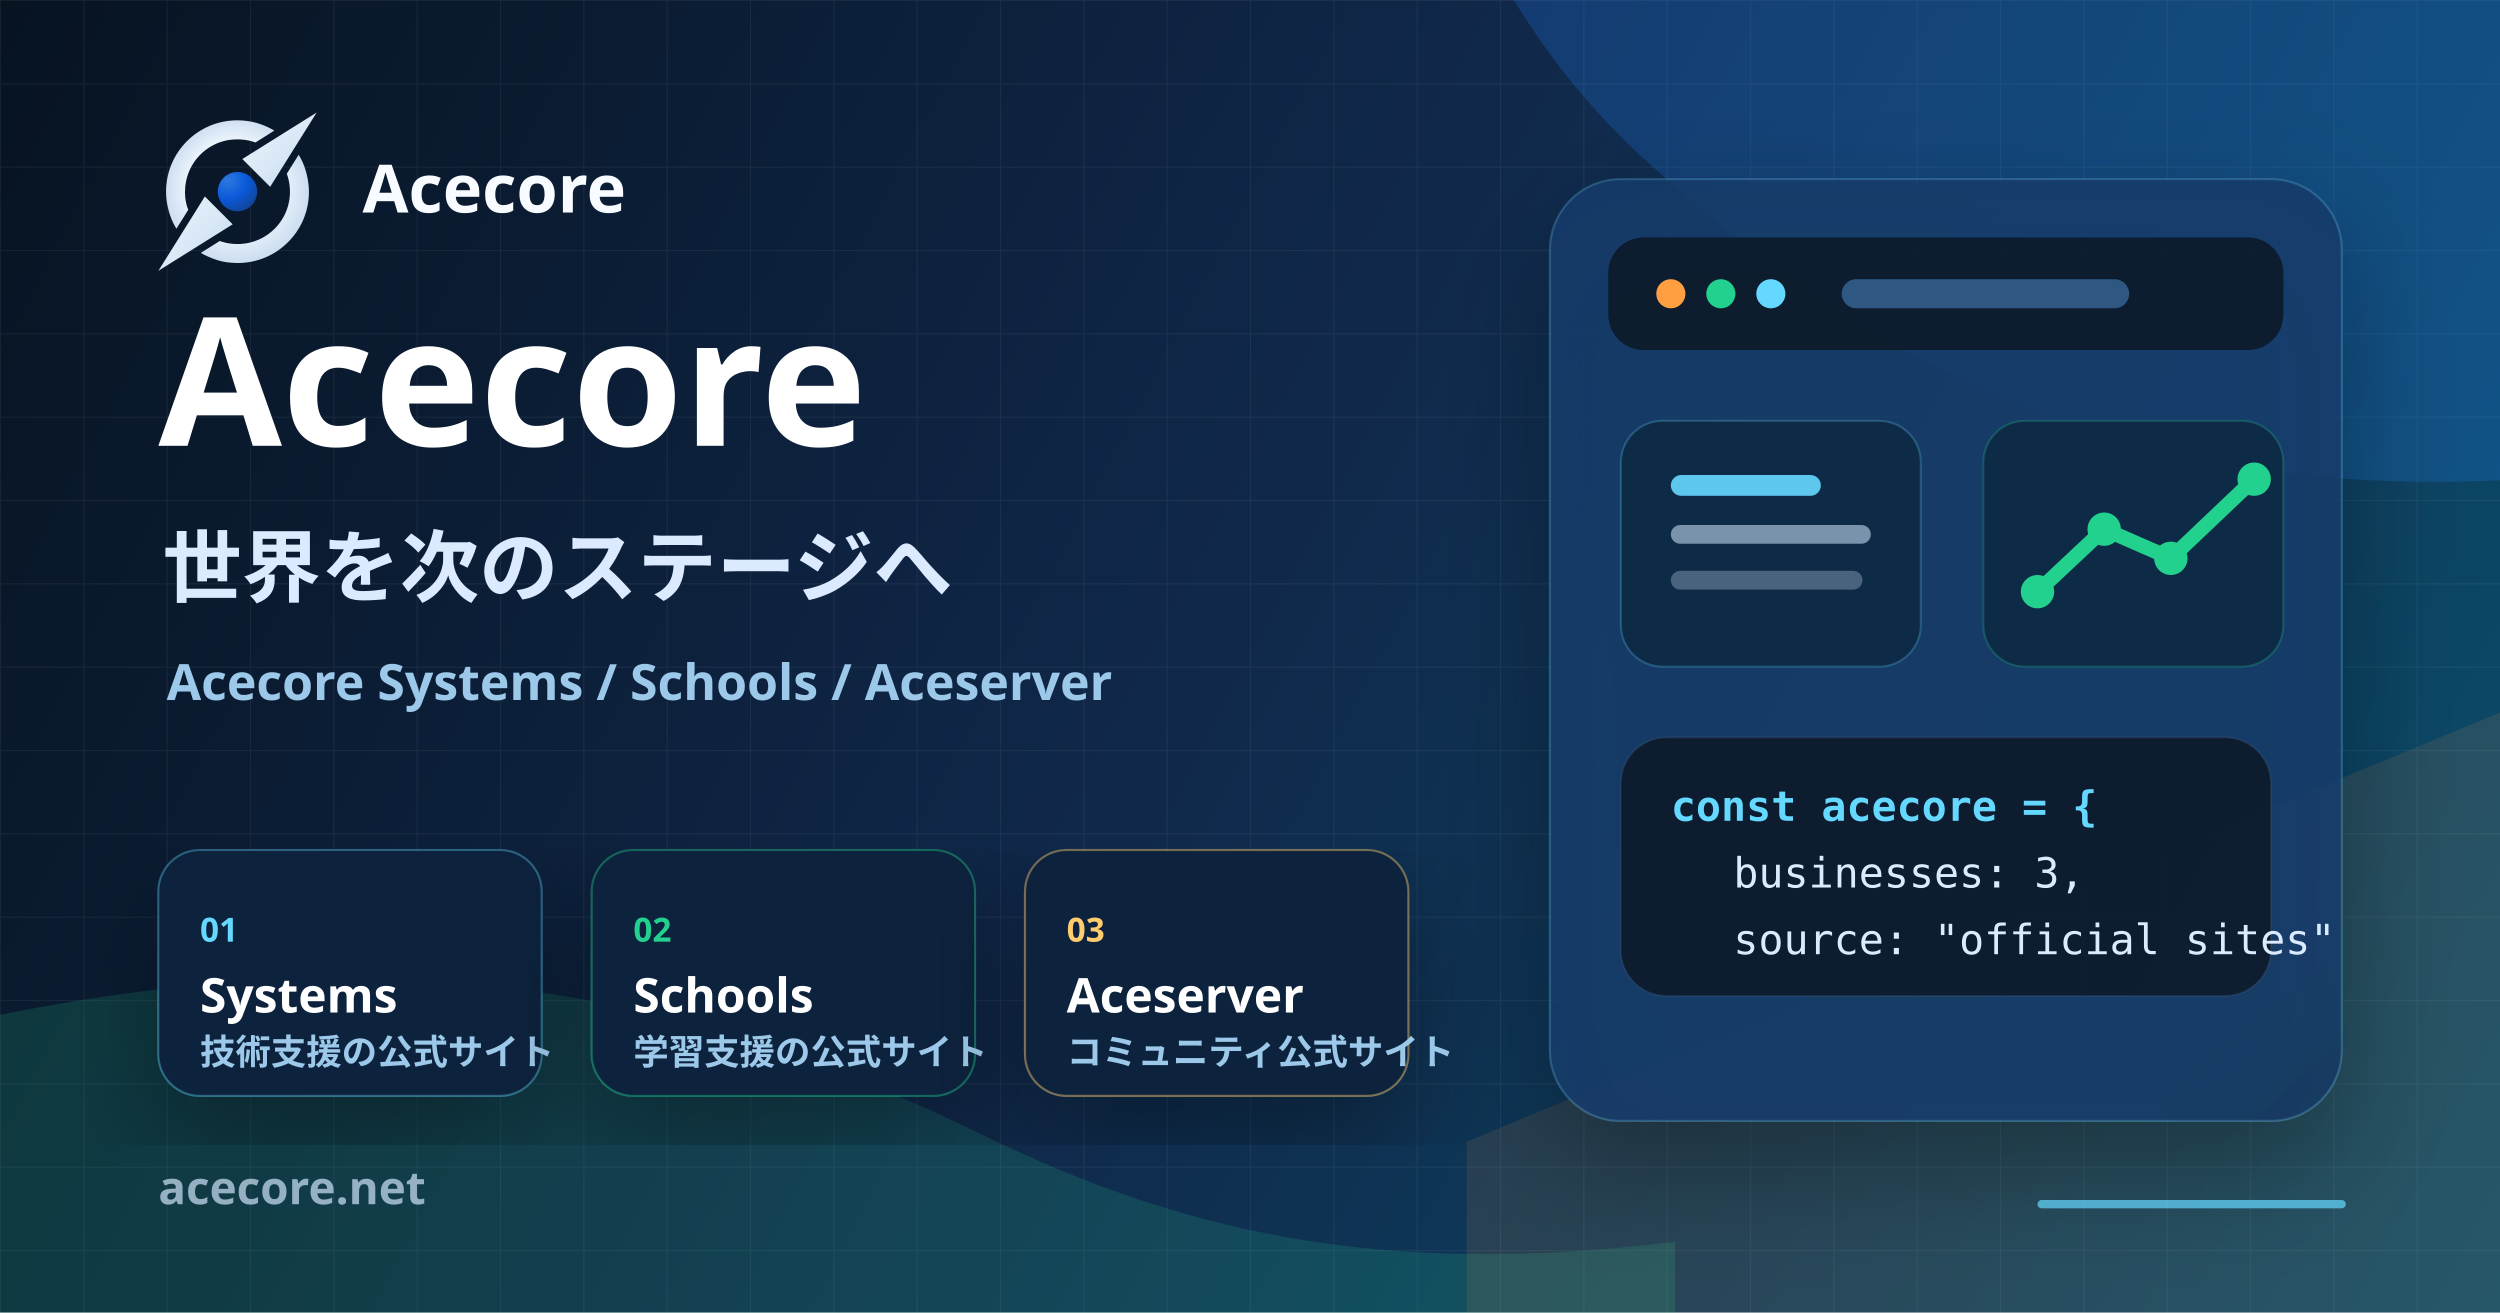
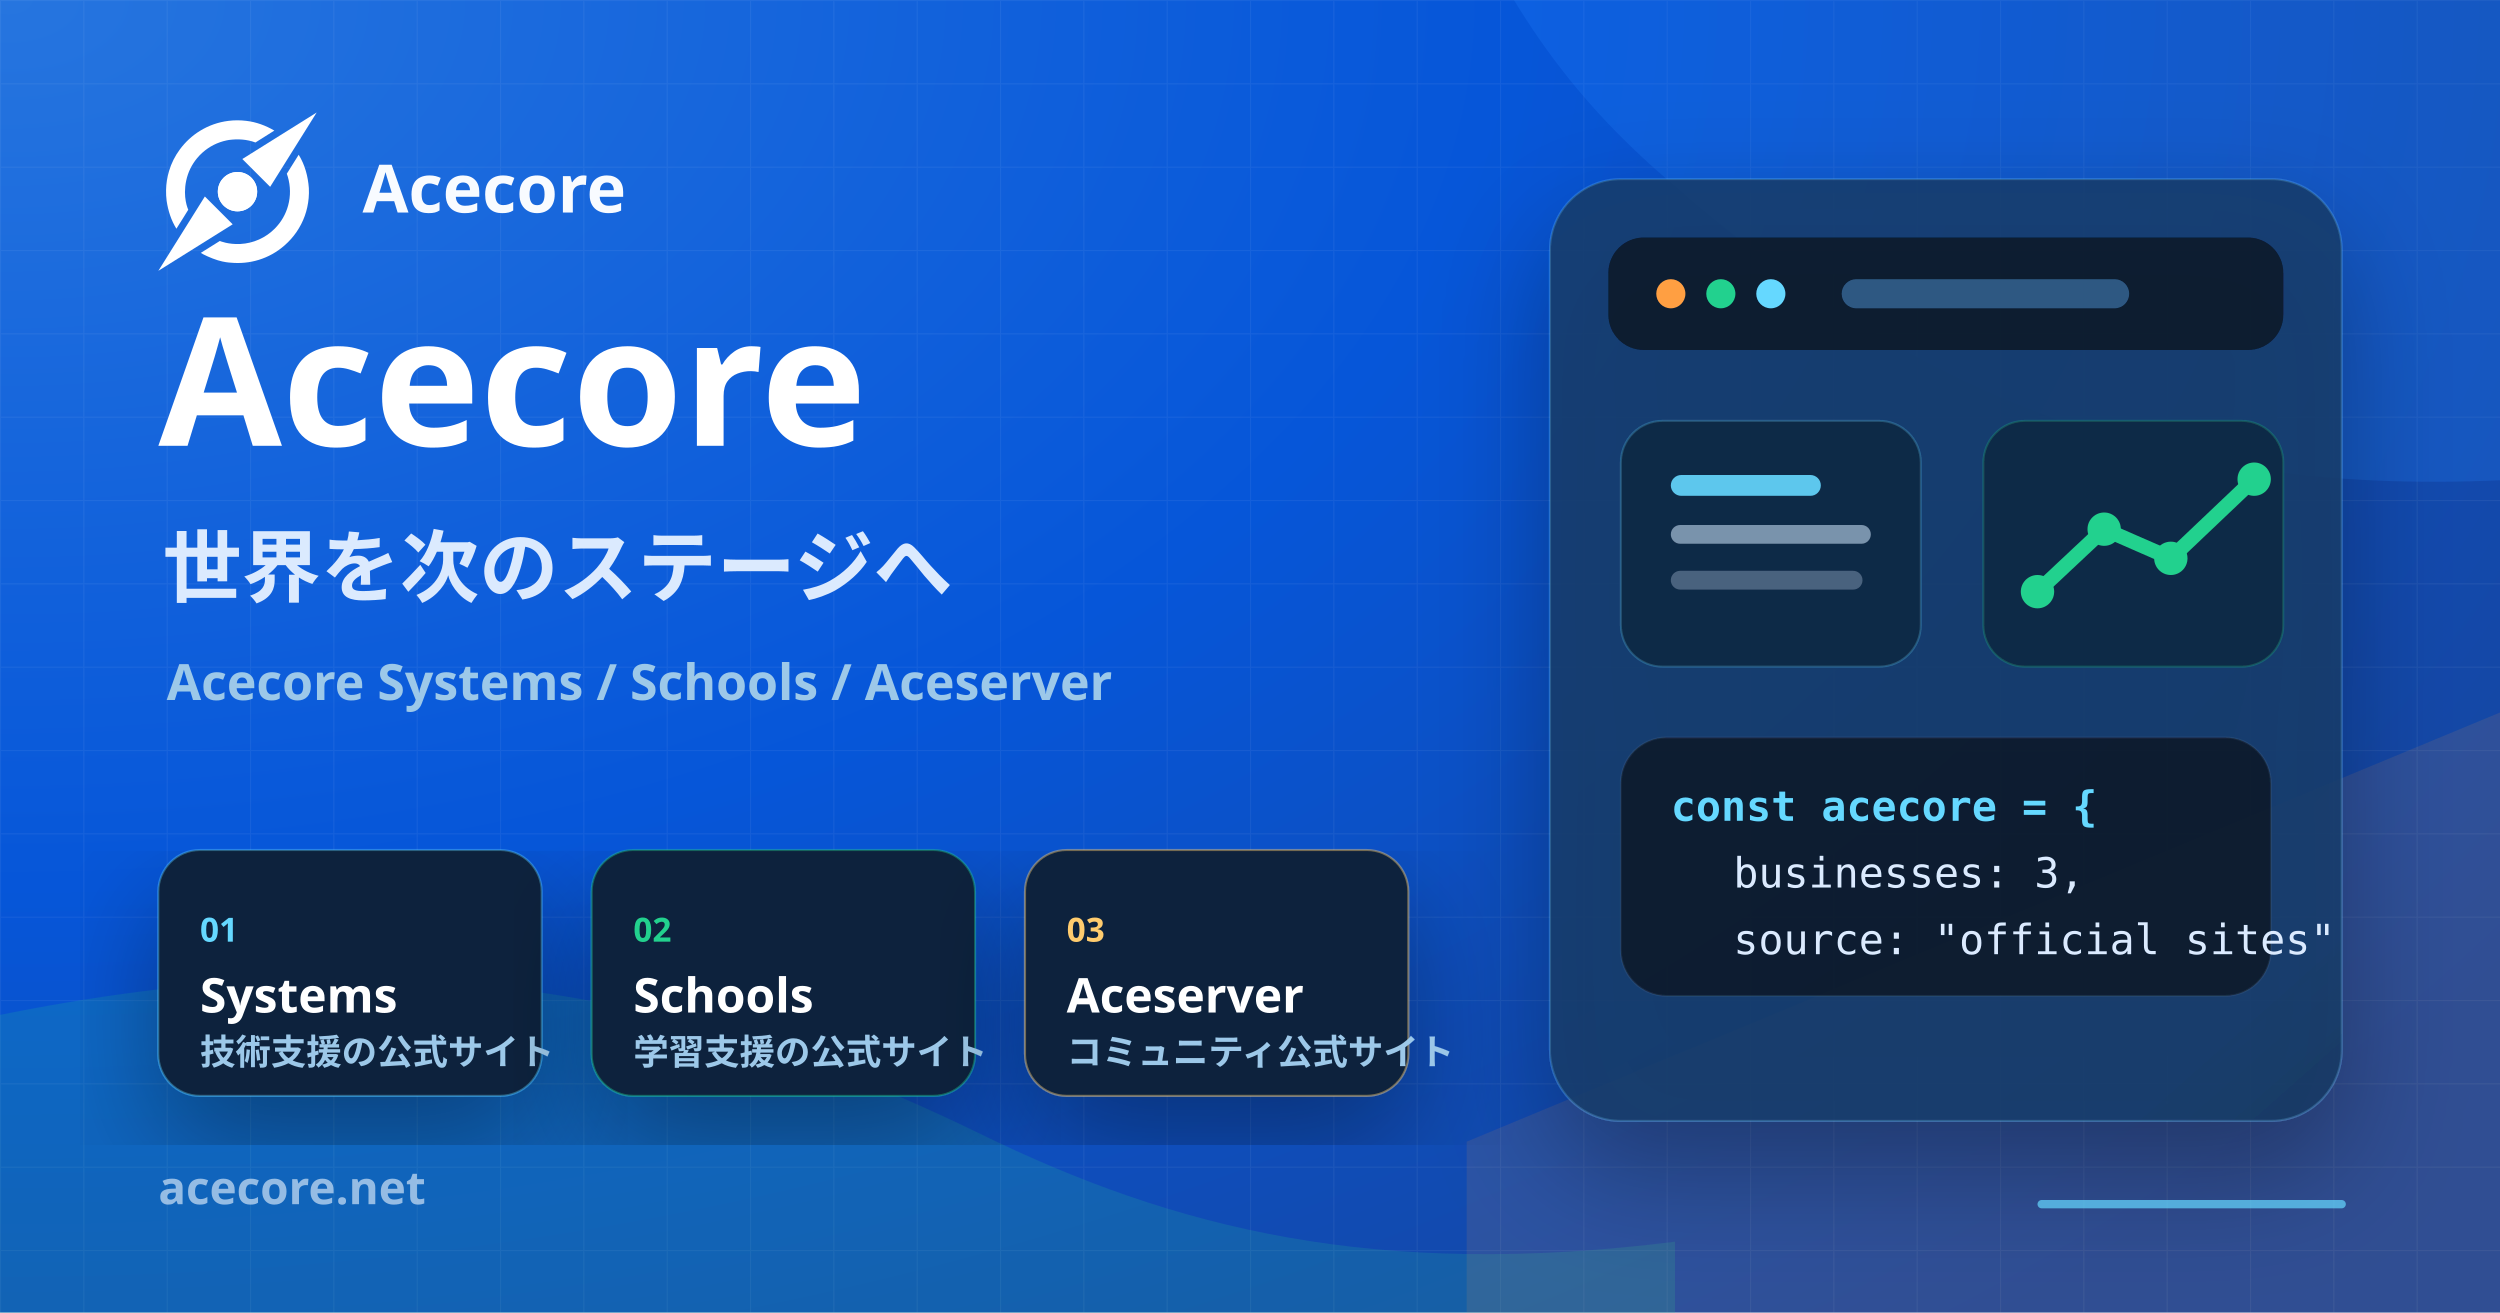
<svg xmlns="http://www.w3.org/2000/svg" width="1200" height="630" viewBox="0 0 1200 630">
  <defs>
-     <linearGradient id="bg" x1="0" y1="0" x2="1200" y2="630" gradientUnits="userSpaceOnUse">
-       <stop offset="0" stop-color="#071321" />
-       <stop offset="0.48" stop-color="#10284a" />
-       <stop offset="1" stop-color="#0b4f6d" />
-     </linearGradient>
+     <radialGradient id="bg" gradientUnits="userSpaceOnUse" cx="0" cy="0" r="1" gradientTransform="matrix(1440 0 0 850.5 0 0)">
+       <stop offset="0%" stop-color="#2675df" />
+       <stop offset="50%" stop-color="#0656d9" />
+       <stop offset="100%" stop-color="#17459d" />
+     </radialGradient>
    <linearGradient id="panel" x1="708" y1="76" x2="1118" y2="540" gradientUnits="userSpaceOnUse">
      <stop offset="0" stop-color="#163b68" stop-opacity="0.88" />
      <stop offset="1" stop-color="#091a2f" stop-opacity="0.96" />
    </linearGradient>
    <pattern id="grid" width="40" height="40" patternUnits="userSpaceOnUse">
      <path d="M 40 0 H 0 V 40" fill="none" stroke="#ffffff" stroke-opacity="0.055" stroke-width="1" />
    </pattern>
    <filter id="softShadow" x="-20%" y="-20%" width="140%" height="140%">
      <feDropShadow dx="0" dy="24" stdDeviation="28" flood-color="#000000" flood-opacity="0.34" />
    </filter>
  </defs>
  <rect width="1200" height="630" fill="url(#bg)" />
  <rect width="1200" height="630" fill="url(#grid)" />
  <path d="M 688 -80 L 1210 -80 L 1210 230 C 1040 240 918 190 800 86 C 755 47 720 2 688 -80 Z" fill="#2684ff" opacity="0.22" />
  <path d="M -40 496 C 160 448 310 466 470 544 C 564 590 660 614 804 596 L 804 680 L -40 680 Z" fill="#24d18e" opacity="0.16" />
  <path d="M 704 548 L 1200 342 L 1200 630 L 704 630 Z" fill="#ff9f43" opacity="0.11" />
  <g transform="translate(76 54)">
    <svg width="76" height="76" viewBox="0 0 375 375">
      <defs>
        <clipPath id="a3957e5701">
          <path d="M 198 0 L 375 0 L 375 177 L 198 177 Z M 198 0 " clip-rule="nonzero" />
        </clipPath>
        <clipPath id="6afbb346e6">
          <path d="M 342.047 -32.93 L 407.93 32.953 L 264.836 176.047 L 198.953 110.164 Z M 342.047 -32.93 " clip-rule="nonzero" />
        </clipPath>
        <clipPath id="dbfe783954">
          <path d="M 374.988 0.012 L 264.836 176.047 L 198.953 110.164 Z M 374.988 0.012 " clip-rule="nonzero" />
        </clipPath>
        <clipPath id="270e5b8c21">
          <path d="M 140 140 L 235 140 L 235 235 L 140 235 Z M 140 140 " clip-rule="nonzero" />
        </clipPath>
        <clipPath id="cd695f61e1">
          <path d="M 187.496 121.617 L 253.379 187.504 L 187.496 253.387 L 121.613 187.504 Z M 187.496 121.617 " clip-rule="nonzero" />
        </clipPath>
        <clipPath id="7e0fedd2f4">
          <path d="M 220.438 154.559 C 202.242 136.367 172.746 136.367 154.555 154.559 C 136.359 172.754 136.359 202.25 154.555 220.445 C 172.746 238.637 202.242 238.637 220.438 220.445 C 238.629 202.25 238.629 172.754 220.438 154.559 Z M 220.438 154.559 " clip-rule="nonzero" />
        </clipPath>
        <clipPath id="c3602e9733">
          <path d="M 0 198 L 177 198 L 177 375 L 0 375 Z M 0 198 " clip-rule="nonzero" />
        </clipPath>
        <clipPath id="f2a35fea8d">
          <path d="M 32.945 407.926 L -32.941 342.043 L 110.191 198.91 L 176.074 264.797 Z M 32.945 407.926 " clip-rule="nonzero" />
        </clipPath>
        <clipPath id="2d860f12f2">
          <path d="M 0.004 374.984 L 110.191 198.91 L 176.074 264.797 Z M 0.004 374.984 " clip-rule="nonzero" />
        </clipPath>
-         <radialGradient id="acecore-sphere" gradientUnits="userSpaceOnUse" cx="0" cy="0" r="1" gradientTransform="matrix(106 0 0 98 163 160)">
-           <stop offset="0%" stop-color="#2675df" />
-           <stop offset="45%" stop-color="#0656d9" />
-           <stop offset="100%" stop-color="#163b76" />
-         </radialGradient>
-         <radialGradient id="acecore-light" gradientUnits="userSpaceOnUse" cx="0" cy="0" r="1" gradientTransform="matrix(74.5 0 0 69.9 170 170)">
-           <stop stop-color="#78a4e8" stop-opacity="0.08" />
-           <stop offset="1" stop-color="#78a4e8" stop-opacity="0" />
-         </radialGradient>
-         <radialGradient id="outer-ink" gradientUnits="userSpaceOnUse" cx="187.5" cy="187.5" fx="171" fy="160" r="190">
-           <stop offset="0%" stop-color="#15233f" />
-           <stop offset="58%" stop-color="#344c69" />
-           <stop offset="100%" stop-color="#13233e" />
-         </radialGradient>
-         <radialGradient id="outer-pale" gradientUnits="userSpaceOnUse" cx="187.5" cy="187.5" fx="171" fy="160" r="190">
-           <stop offset="0%" stop-color="#e3ecf5" />
-           <stop offset="58%" stop-color="#ecf4fb" />
-           <stop offset="100%" stop-color="#c7d9eb" />
-         </radialGradient>
-         <radialGradient id="outer-on-dark" gradientUnits="userSpaceOnUse" cx="187.5" cy="187.5" fx="171" fy="160" r="190">
-           <stop offset="0%" stop-color="#e0ebf7" />
-           <stop offset="58%" stop-color="#ebf4fc" />
-           <stop offset="100%" stop-color="#c3d7ed" />
-         </radialGradient>
-         <linearGradient id="outer-ink-arrow" gradientUnits="userSpaceOnUse" x1="195" y1="0" x2="375" y2="180">
-           <stop offset="0%" stop-color="#324a66" />
-           <stop offset="55%" stop-color="#233a54" />
-           <stop offset="100%" stop-color="#14273d" />
-         </linearGradient>
-         <linearGradient id="outer-pale-arrow" gradientUnits="userSpaceOnUse" x1="0" y1="195" x2="180" y2="375">
-           <stop offset="0%" stop-color="#edf4fb" />
-           <stop offset="55%" stop-color="#dbe8f5" />
-           <stop offset="100%" stop-color="#c4d7eb" />
-         </linearGradient>
-         <linearGradient id="outer-on-dark-arrow" gradientUnits="userSpaceOnUse" x1="195" y1="0" x2="375" y2="180">
-           <stop offset="0%" stop-color="#ebf4fc" />
-           <stop offset="55%" stop-color="#d9e8f6" />
-           <stop offset="100%" stop-color="#bfd4ea" />
-         </linearGradient>
-         <linearGradient id="outer-on-dark-pale-arrow" gradientUnits="userSpaceOnUse" x1="0" y1="195" x2="180" y2="375">
-           <stop offset="0%" stop-color="#ebf4fc" />
-           <stop offset="55%" stop-color="#d9e8f6" />
-           <stop offset="100%" stop-color="#bfd4ea" />
-         </linearGradient>
      </defs>
-       <path class="outer-ink" fill="url(#outer-on-dark)" d="M 230.043 71.02 C 209.73 63.477 188.301 62.211 167 65.082 C 165.305 65.352 163.605 65.668 161.906 66.027 C 140.082 70.652 120.922 80.328 104.426 95.062 C 100.137 98.895 95.711 103.418 91.84 108.109 C 78.883 123.805 70.297 141.441 66.078 161.012 C 57.496 200.844 69.965 228.148 70.863 230.344 C 60.105 247.633 60.207 247.863 42.785 275.242 C 30.289 255.219 23.223 232.727 19.703 209.527 C 18.598 201.109 18.137 192.488 18.324 183.66 C 18.645 168.238 20.973 153.273 25.305 138.766 C 30.922 119.973 39.578 102.723 51.281 87.008 C 64.082 69.824 80.188 54.812 98.535 43.535 C 119.289 30.777 141.719 22.879 165.832 19.836 C 179.965 18.055 194.129 18.043 208.328 19.809 C 231.965 22.504 254.328 30.91 274.746 42.816 C 244.926 61.586 244.898 61.594 230.043 71.02 Z M 230.043 71.02 " fill-opacity="1" fill-rule="nonzero" />
-       <path class="outer-pale" fill="url(#outer-on-dark)" d="M 145.617 304.262 C 146.184 304.527 165.508 312.844 194.297 311.391 C 224.988 309.848 254.219 296.781 275.73 275.035 C 291.141 259.453 301.715 241.168 307.449 220.18 C 313.566 197.777 313.113 174.191 306.637 151.988 C 305.469 147.992 304.418 145.238 304.305 144.977 C 313.676 130.012 313.672 130.012 332.418 100.066 C 347.242 124.035 354.406 151.129 356.496 179.016 C 356.906 187.043 356.758 194.957 356.059 202.754 C 353.41 232.145 343.805 258.914 327.238 283.07 C 319.359 294.562 309.965 305.094 299.066 314.664 C 280.883 330.625 260.398 342.098 237.613 349.09 C 216.266 355.641 194.117 357.836 171.168 355.672 C 167.766 355.48 156.367 354.75 140.746 349.996 C 125.5 345.359 106.641 336.617 100.574 332.457 C 118.953 320.832 118.988 320.824 145.617 304.262 Z M 145.617 304.262 " fill-opacity="1" fill-rule="nonzero" />
+       <path class="outer-ink" fill="#ffffff" d="M 230.043 71.02 C 209.73 63.477 188.301 62.211 167 65.082 C 165.305 65.352 163.605 65.668 161.906 66.027 C 140.082 70.652 120.922 80.328 104.426 95.062 C 100.137 98.895 95.711 103.418 91.84 108.109 C 78.883 123.805 70.297 141.441 66.078 161.012 C 57.496 200.844 69.965 228.148 70.863 230.344 C 60.105 247.633 60.207 247.863 42.785 275.242 C 30.289 255.219 23.223 232.727 19.703 209.527 C 18.598 201.109 18.137 192.488 18.324 183.66 C 18.645 168.238 20.973 153.273 25.305 138.766 C 30.922 119.973 39.578 102.723 51.281 87.008 C 64.082 69.824 80.188 54.812 98.535 43.535 C 119.289 30.777 141.719 22.879 165.832 19.836 C 179.965 18.055 194.129 18.043 208.328 19.809 C 231.965 22.504 254.328 30.91 274.746 42.816 C 244.926 61.586 244.898 61.594 230.043 71.02 Z M 230.043 71.02 " fill-opacity="1" fill-rule="nonzero" />
+       <path class="outer-pale" fill="#ffffff" d="M 145.617 304.262 C 146.184 304.527 165.508 312.844 194.297 311.391 C 224.988 309.848 254.219 296.781 275.73 275.035 C 291.141 259.453 301.715 241.168 307.449 220.18 C 313.566 197.777 313.113 174.191 306.637 151.988 C 305.469 147.992 304.418 145.238 304.305 144.977 C 313.676 130.012 313.672 130.012 332.418 100.066 C 347.242 124.035 354.406 151.129 356.496 179.016 C 356.906 187.043 356.758 194.957 356.059 202.754 C 353.41 232.145 343.805 258.914 327.238 283.07 C 319.359 294.562 309.965 305.094 299.066 314.664 C 280.883 330.625 260.398 342.098 237.613 349.09 C 216.266 355.641 194.117 357.836 171.168 355.672 C 167.766 355.48 156.367 354.75 140.746 349.996 C 125.5 345.359 106.641 336.617 100.574 332.457 C 118.953 320.832 118.988 320.824 145.617 304.262 Z M 145.617 304.262 " fill-opacity="1" fill-rule="nonzero" />
      <g clip-path="url(#a3957e5701)">
        <g clip-path="url(#6afbb346e6)">
          <g clip-path="url(#dbfe783954)">
-             <path class="outer-ink outer-arrow" fill="url(#outer-on-dark-arrow)" d="M 342.047 -32.93 L 407.93 32.953 L 264.836 176.047 L 198.953 110.164 Z M 342.047 -32.93 " fill-opacity="1" fill-rule="nonzero" />
+             <path class="outer-ink outer-arrow" fill="#ffffff" d="M 342.047 -32.93 L 407.93 32.953 L 264.836 176.047 L 198.953 110.164 Z M 342.047 -32.93 " fill-opacity="1" fill-rule="nonzero" />
          </g>
        </g>
      </g>
      <g clip-path="url(#270e5b8c21)">
        <g clip-path="url(#cd695f61e1)">
          <g clip-path="url(#7e0fedd2f4)">
-             <path fill="url(#acecore-sphere)" d="M 187.496 121.617 L 253.379 187.504 L 187.496 253.387 L 121.613 187.504 Z M 187.496 121.617 " fill-opacity="1" fill-rule="nonzero" />
-             <path fill="url(#acecore-light)" d="M 187.496 121.617 L 253.379 187.504 L 187.496 253.387 L 121.613 187.504 Z M 187.496 121.617 " fill-opacity="1" fill-rule="nonzero" />
+             <path fill="#ffffff" d="M 187.496 121.617 L 253.379 187.504 L 187.496 253.387 L 121.613 187.504 Z M 187.496 121.617 " fill-opacity="1" fill-rule="nonzero" />
+             <path fill="#ffffff" d="M 187.496 121.617 L 253.379 187.504 L 187.496 253.387 L 121.613 187.504 Z M 187.496 121.617 " fill-opacity="1" fill-rule="nonzero" />
          </g>
        </g>
      </g>
      <g clip-path="url(#c3602e9733)">
        <g clip-path="url(#f2a35fea8d)">
          <g clip-path="url(#2d860f12f2)">
-             <path class="outer-pale outer-arrow" fill="url(#outer-on-dark-pale-arrow)" d="M 32.945 407.926 L -32.941 342.043 L 110.191 198.91 L 176.074 264.797 Z M 32.945 407.926 " fill-opacity="1" fill-rule="nonzero" />
+             <path class="outer-pale outer-arrow" fill="#ffffff" d="M 32.945 407.926 L -32.941 342.043 L 110.191 198.91 L 176.074 264.797 Z M 32.945 407.926 " fill-opacity="1" fill-rule="nonzero" />
          </g>
        </g>
      </g>
    </svg>
    <text x="98" y="48" fill="#f8fbff" font-family="Noto Sans JP, Yu Gothic, Meiryo, sans-serif" font-size="32" font-weight="800">
      Acecore
    </text>
  </g>
  <g transform="translate(76 214)" font-family="Noto Sans JP, Yu Gothic, Meiryo, sans-serif">
    <text x="0" y="0" fill="#ffffff" font-size="86" font-weight="900">
      Acecore
    </text>
    <text x="2" y="72" fill="#dbeafe" font-size="38" font-weight="800">
      世界を次のステージへ
    </text>
    <text x="4" y="122" fill="#9cc8e9" font-size="24" font-weight="700">
      Acecore Systems / Schools / Aceserver
    </text>
  </g>
  <g transform="translate(76 408)" font-family="Noto Sans JP, Yu Gothic, Meiryo, sans-serif">
    <g filter="url(#softShadow)">
      <rect x="0" y="0" width="184" height="118" rx="20" fill="#0d223c" stroke="#65d8ff" stroke-opacity="0.35" />
      <text x="20" y="44" fill="#65d8ff" font-size="16" font-weight="800">
        01
      </text>
      <text x="20" y="78" fill="#ffffff" font-size="23" font-weight="800">
        Systems
      </text>
      <text x="20" y="103" fill="#9cc8e9" font-size="17" font-weight="700">
        技術支援の公式サイト
      </text>
    </g>
    <g transform="translate(208 0)" filter="url(#softShadow)">
      <rect x="0" y="0" width="184" height="118" rx="20" fill="#0d223c" stroke="#24d18e" stroke-opacity="0.38" />
      <text x="20" y="44" fill="#24d18e" font-size="16" font-weight="800">
        02
      </text>
      <text x="20" y="78" fill="#ffffff" font-size="23" font-weight="800">
        Schools
      </text>
      <text x="20" y="103" fill="#9cc8e9" font-size="17" font-weight="700">
        学習支援の公式サイト
      </text>
    </g>
    <g transform="translate(416 0)" filter="url(#softShadow)">
      <rect x="0" y="0" width="184" height="118" rx="20" fill="#0d223c" stroke="#ffcc6e" stroke-opacity="0.42" />
      <text x="20" y="44" fill="#ffcc6e" font-size="16" font-weight="800">
        03
      </text>
      <text x="20" y="78" fill="#ffffff" font-size="23" font-weight="800">
        Aceserver
      </text>
      <text x="20" y="103" fill="#9cc8e9" font-size="17" font-weight="700">
        コミュニティ公式サイト
      </text>
    </g>
  </g>
  <g transform="translate(744 86)" filter="url(#softShadow)">
    <rect width="380" height="452" rx="34" fill="url(#panel)" stroke="#7dd3fc" stroke-opacity="0.22" />
    <rect x="28" y="28" width="324" height="54" rx="17" fill="#071321" opacity="0.82" />
    <circle cx="58" cy="55" r="7" fill="#ff9f43" />
    <circle cx="82" cy="55" r="7" fill="#24d18e" />
    <circle cx="106" cy="55" r="7" fill="#65d8ff" />
    <rect x="140" y="48" width="138" height="14" rx="7" fill="#335f8b" opacity="0.9" />
    <g transform="translate(34 116)">
      <rect width="144" height="118" rx="20" fill="#102a47" stroke="#65d8ff" stroke-opacity="0.24" />
      <rect x="24" y="26" width="72" height="10" rx="5" fill="#65d8ff" opacity="0.9" />
      <rect x="24" y="50" width="96" height="9" rx="4.5" fill="#cfe9ff" opacity="0.55" />
      <rect x="24" y="72" width="92" height="9" rx="4.5" fill="#cfe9ff" opacity="0.3" />
      <rect x="174" y="0" width="144" height="118" rx="20" fill="#102a47" stroke="#24d18e" stroke-opacity="0.24" />
      <polyline points="200,82 232,52 264,66 304,28" fill="none" stroke="#24d18e" stroke-width="7" stroke-linecap="round" stroke-linejoin="round" />
      <circle cx="200" cy="82" r="8" fill="#24d18e" />
      <circle cx="232" cy="52" r="8" fill="#24d18e" />
      <circle cx="264" cy="66" r="8" fill="#24d18e" />
      <circle cx="304" cy="28" r="8" fill="#24d18e" />
    </g>
    <g transform="translate(34 268)">
      <rect width="312" height="124" rx="22" fill="#071321" opacity="0.78" stroke="#ffffff" stroke-opacity="0.08" />
      <text x="24" y="40" fill="#65d8ff" font-family="Consolas, monospace" font-size="20" font-weight="700">
        const acecore = {
      </text>
      <text x="54" y="72" fill="#dbeafe" font-family="Consolas, monospace" font-size="20">
        businesses: 3,
      </text>
      <text x="54" y="104" fill="#dbeafe" font-family="Consolas, monospace" font-size="20">
        source: "official sites"
      </text>
    </g>
  </g>
  <text x="76" y="578" fill="#c9def4" opacity="0.72" font-family="Noto Sans JP, Yu Gothic, Meiryo, sans-serif" font-size="22" font-weight="700">
    acecore.net
  </text>
  <path d="M 980 578 H 1124" stroke="#65d8ff" stroke-width="4" stroke-linecap="round" opacity="0.7" />
</svg>
